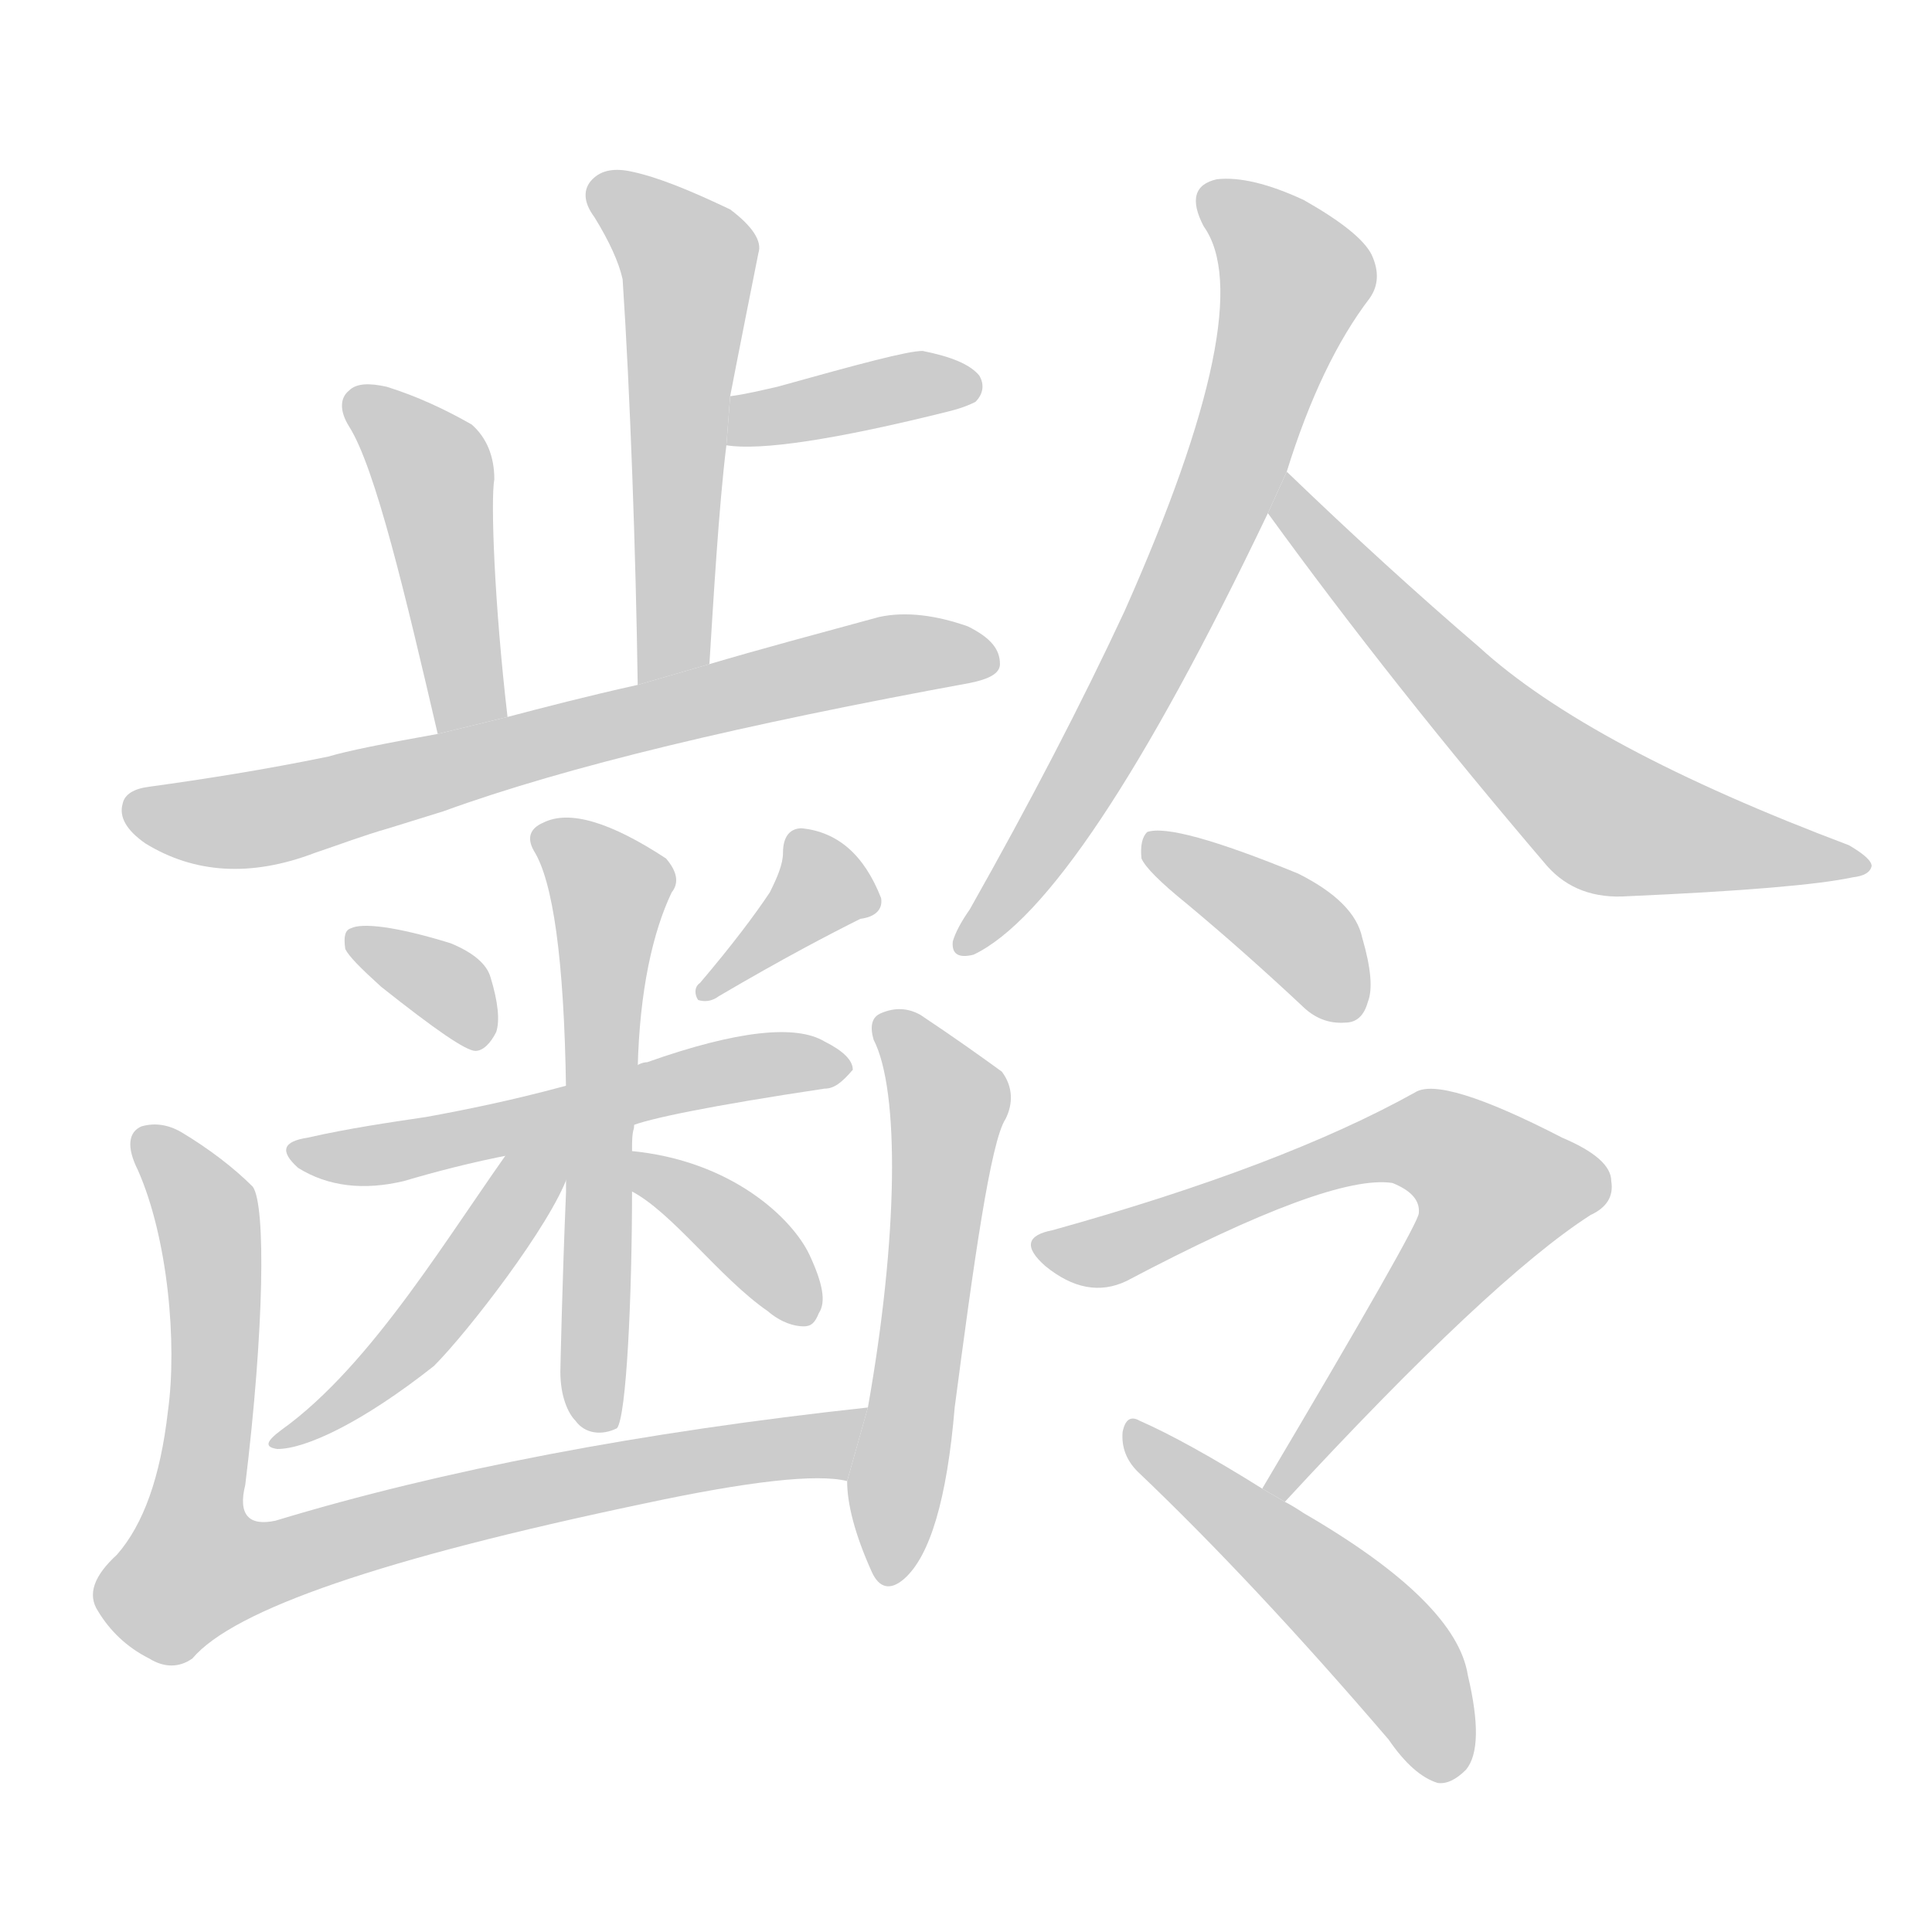
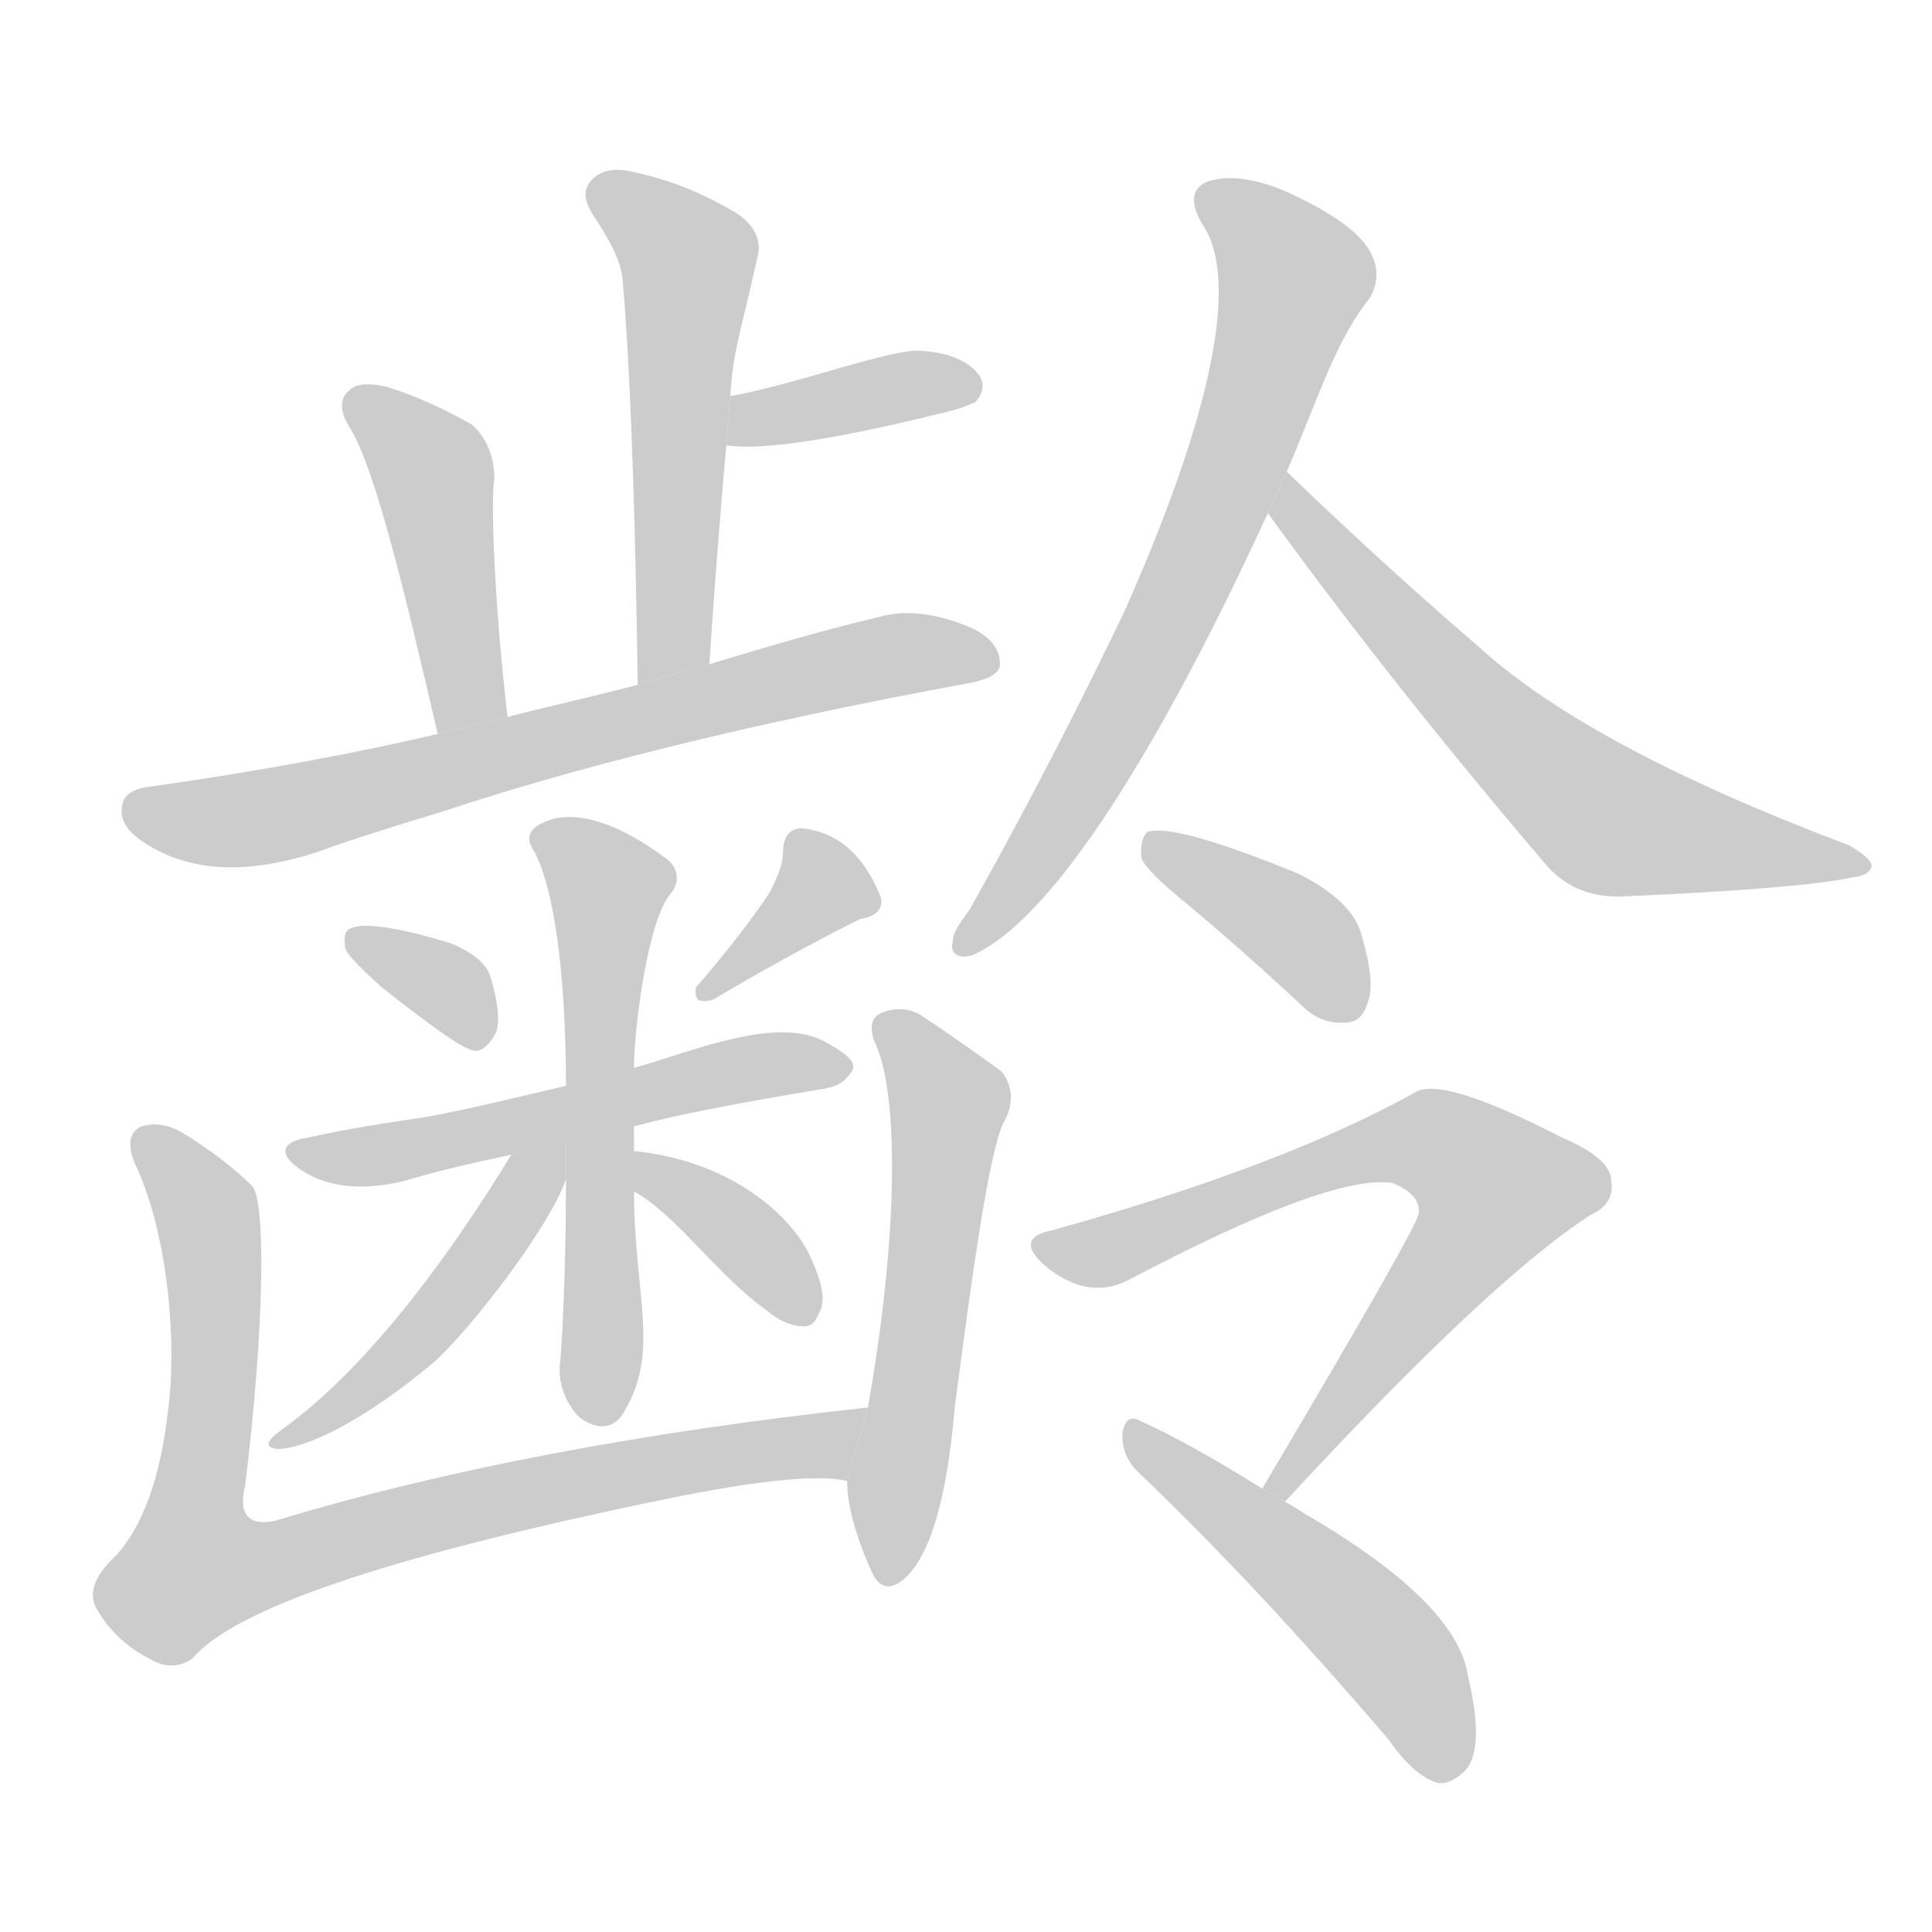
<svg xmlns="http://www.w3.org/2000/svg" xmlns:xlink="http://www.w3.org/1999/xlink" id="z40802" class="acjk" version="1.1" viewBox="0 0 1024 1024">
  <style>

@keyframes z40802k {
	from {
		stroke:#c00;
		stroke-dashoffset:3334;
	}
	75% {
		stroke:#c00;
		stroke-dashoffset:0;
	}
	to {
		stroke:#000;
	}
}
#z40802 path[clip-path] {
	animation:z40802k 1s linear both;
	stroke-dasharray:3334;
	stroke-width:128;
	stroke-linecap:round;
	fill:none;
}
#z40802 path[clip-path="url(#z40802c1)"] {animation-delay:1s;}
#z40802 path[clip-path="url(#z40802c2)"] {animation-delay:2s;}
#z40802 path[clip-path="url(#z40802c3)"] {animation-delay:3s;}
#z40802 path[clip-path="url(#z40802c4)"] {animation-delay:4s;}
#z40802 path[clip-path="url(#z40802c5)"] {animation-delay:5s;}
#z40802 path[clip-path="url(#z40802c6)"] {animation-delay:6s;}
#z40802 path[clip-path="url(#z40802c7)"] {animation-delay:7s;}
#z40802 path[clip-path="url(#z40802c8)"] {animation-delay:8s;}
#z40802 path[clip-path="url(#z40802c9)"] {animation-delay:9s;}
#z40802 path[clip-path="url(#z40802c10)"] {animation-delay:10s;}
#z40802 path[clip-path="url(#z40802c11)"] {animation-delay:11s;}
#z40802 path[clip-path="url(#z40802c12)"] {animation-delay:12s;}
#z40802 path[clip-path="url(#z40802c13)"] {animation-delay:13s;}
#z40802 path[clip-path="url(#z40802c14)"] {animation-delay:14s;}
#z40802 path[clip-path="url(#z40802c15)"] {animation-delay:15s;}
#z40802 path[clip-path="url(#z40802c16)"] {animation-delay:16s;}
#z40802 path[clip-path="url(#z40802c17)"] {animation-delay:17s;}
#z40802 path {fill:#ccc;}

</style>
-   <path id="z40802d1" d="M376 352C378 320 381 268 385 236L387 210C387 210 392 184 402 134C404 128 399 120 387 111C366 101 349 94 335 91C326 89 319 90 314 95C309 100 309 107 315 115C323 128 328 139 330 148C334 208 337 293 338 363 Z" />
-   <path id="z40802d2" d="M385 236C403 239 443 233 503 218C511 216 515 214 517 213C521 209 522 204 519 199C514 193 504 189 489 186C481 186 455 193 412 205C403 207 395 209 387 210 Z" />
+   <path id="z40802d1" d="M376 352C378 320 382 268 385 236L387 210C389 184 391 183 402 134C403 127 400 118 387 111C366 99 349 94 335 91C326 89 319 90 314 95C309 100 309 106 315 115C323 127 329 138 330 148C335 207 337 293 338 363 Z" />
+   <path id="z40802d2" d="M385 236C403 239 443 233 503 218C511 216 515 214 517 213C521 209 522 203 519 199C514 192 504 187 489 186C474 184 425 203 387 210 Z" />
  <path id="z40802d3" d="M269 380C262 320 260 265 262 254C262 242 258 232 250 225C236 217 221 210 205 205C196 203 189 203 185 207C180 211 180 218 185 226C199 248 215 316 232 389 Z" />
-   <path id="z40802d4" d="M235 430C301 406 394 384 514 362C524 360 530 357 530 352C530 344 525 338 513 332C496 326 480 324 466 327C433 336 403 344 376 352L338 363C311 369 288 375 269 380L232 389C204 394 184 398 174 401C140 408 108 413 79 417C71 418 66 421 65 426C63 433 67 440 77 447C103 463 133 465 167 452C179 448 192 443 206 439 Z" />
+   <path id="z40802d4" d="M235 430C301 408 394 384 514 362C524 360 530 357 530 352C530 344 525 337 513 332C496 325 479 323 466 327C432 335 403 344 376 352L338 363C311 370 288 375 269 380L232 389C173 403 108 413 79 417C71 418 66 421 65 426C63 433 66 440 77 447C102 463 132 463 167 452C189 444 212 437 235 430 Z" />
  <path id="z40802d5" d="M202 523C231 546 247 557 252 557C256 557 260 553 263 547C265 541 264 531 260 518C258 511 251 505 239 500C210 491 192 489 186 492C183 493 182 496 183 503C185 507 191 513 202 523 Z" />
  <path id="z40802d6" d="M408 473C400 485 388 501 371 521C368 523 368 527 370 530C373 531 377 531 381 528C415 508 440 495 456 487C464 486 468 482 467 476C458 453 444 441 425 439C419 439 415 443 415 452C415 458 412 465 408 473 Z" />
-   <path id="z40802d7" d="M334 597C343 593 377 586 437 577C442 577 446 574 452 567C452 562 447 557 437 552C422 543 391 546 343 563C341 563 338 564 336 566L298 576C272 583 248 588 226 592C206 595 185 598 163 603C150 605 148 610 158 619C174 629 193 631 214 626C231 621 250 616 271 612 Z" />
-   <path id="z40802d8" d="M300 632C298 679 297 726 297 727C297 740 301 749 305 753C310 760 319 761 327 757C332 751 335 688 335 630L335 609C335 605 335 601 336 598L338 566C339 525 346 494 356 473C360 468 359 462 353 455C324 436 302 429 288 436C281 439 279 444 283 451C293 467 299 508 300 577 Z" />
-   <path id="z40802d9" d="M274 604C239 652 198 723 149 758C141 764 140 767 147 768C162 768 192 754 230 724C248 706 292 649 301 623L301 597 Z" />
-   <path id="z40802d10" d="M334 631C356 642 381 677 407 695C414 701 421 703 426 703C430 703 432 701 434 696C438 690 436 680 429 665C420 646 388 615 334 610 Z" />
+   <path id="z40802d7" d="M336 597C358 591 389 585 437 577C442 576 447 575 452 567C454 562 446 557 437 552C411 538 365 558 336 566L298 576C272 582 248 588 226 592C206 595 185 598 163 603C150 605 147 611 158 619C173 630 193 631 214 626C231 621 243 618 271 612 Z" />
+   <path id="z40802d8" d="M300 625C300 672 298 709 297 721C295 734 301 744 305 749C310 755 322 760 329 751C351 718 336 688 336 630L336 609L336 597L336 566C336 547 343 487 356 473C360 468 360 460 353 455C325 434 302 429 288 436C281 439 278 444 283 451C292 467 300 508 300 577 Z" />
+   <path id="z40802d9" d="M271 612C243 658 198 723 149 758C141 764 140 767 147 768C162 768 193 753 230 722C249 705 291 651 300 625L300 605 Z" />
+   <path id="z40802d10" d="M335 631C357 642 381 677 407 695C414 701 421 703 426 703C430 703 432 701 434 696C438 690 436 680 429 665C420 646 389 615 335 610 Z" />
  <path id="z40802d11" d="M460 746C340 759 235 779 146 806C132 809 126 803 130 787C140 705 141 639 134 629C124 619 111 609 96 600C89 596 82 595 75 597C68 600 67 608 73 620C89 656 94 712 89 748C85 783 76 808 62 824C50 835 46 845 52 854C58 864 67 873 79 879C87 884 95 884 102 879C124 853 203 826 341 797C397 785 433 781 449 785 Z" />
  <path id="z40802d12" d="M449 785C449 797 453 813 462 833C466 842 472 843 479 837C493 825 502 794 506 746C516 670 525 605 533 593C537 585 537 576 531 568C520 560 506 550 488 538C481 534 474 534 467 537C462 539 461 544 463 551C477 578 476 656 460 746 Z" />
-   <path id="z40802d13" d="M682 250Q700 192 726 158Q733 148 727 135Q721 123 691 106Q663 93 645 95Q627 99 638 120Q668 162 596 324Q562 397 514 482Q507 492 505 499Q504 509 516 506Q573 479 672 272L682 250 Z" />
+   <path id="z40802d13" d="M682 250C698 213 708 180 726 158C730 151 731 143 727 135C723 126 711 116 691 106C672 96 656 93 645 95C632 97 629 106 638 120C656 148 644 216 596 324C573 372 546 425 514 482C509 489 505 494 505 499C503 505 508 509 516 506C554 489 608 411 672 272 Z" />
  <path id="z40802d14" d="M672 272Q738 363 820 459Q836 477 863 475Q954 471 982 465Q991 464 992 459Q992 455 980 448Q842 396 784 343Q735 301 682 250L672 272 Z" />
  <path id="z40802d15" d="M629 479Q659 504 690 533Q700 543 713 542Q722 542 725 531Q729 521 722 497Q718 478 688 463Q622 436 608 441Q604 445 605 455Q608 462 629 479 Z" />
  <path id="z40802d16" d="M681 796Q790 678 843 644Q856 638 854 626Q854 614 828 603Q764 570 750 579Q680 618 558 652Q537 656 554 671Q576 689 597 679Q705 622 738 627Q753 633 752 643Q752 649 669 789L681 796 Z" />
  <path id="z40802d17" d="M669 789Q629 764 604 753Q597 749 595 759Q594 771 603 780Q664 838 736 922Q749 941 762 945Q769 946 777 938Q787 926 778 888Q772 849 691 802Q685 798 681 796L669 789 Z" />
  <defs>
    <clipPath id="z40802c1">
      <use xlink:href="#z40802d1" />
    </clipPath>
    <clipPath id="z40802c2">
      <use xlink:href="#z40802d2" />
    </clipPath>
    <clipPath id="z40802c3">
      <use xlink:href="#z40802d3" />
    </clipPath>
    <clipPath id="z40802c4">
      <use xlink:href="#z40802d4" />
    </clipPath>
    <clipPath id="z40802c5">
      <use xlink:href="#z40802d5" />
    </clipPath>
    <clipPath id="z40802c6">
      <use xlink:href="#z40802d6" />
    </clipPath>
    <clipPath id="z40802c7">
      <use xlink:href="#z40802d7" />
    </clipPath>
    <clipPath id="z40802c8">
      <use xlink:href="#z40802d8" />
    </clipPath>
    <clipPath id="z40802c9">
      <use xlink:href="#z40802d9" />
    </clipPath>
    <clipPath id="z40802c10">
      <use xlink:href="#z40802d10" />
    </clipPath>
    <clipPath id="z40802c11">
      <use xlink:href="#z40802d11" />
    </clipPath>
    <clipPath id="z40802c12">
      <use xlink:href="#z40802d12" />
    </clipPath>
    <clipPath id="z40802c13">
      <use xlink:href="#z40802d13" />
    </clipPath>
    <clipPath id="z40802c14">
      <use xlink:href="#z40802d14" />
    </clipPath>
    <clipPath id="z40802c15">
      <use xlink:href="#z40802d15" />
    </clipPath>
    <clipPath id="z40802c16">
      <use xlink:href="#z40802d16" />
    </clipPath>
    <clipPath id="z40802c17">
      <use xlink:href="#z40802d17" />
    </clipPath>
  </defs>
  <path pathLength="3333" clip-path="url(#z40802c1)" d="M319 99L366 142L354 357" />
  <path pathLength="3333" clip-path="url(#z40802c2)" d="M391 229L512 202" />
  <path pathLength="3333" clip-path="url(#z40802c3)" d="M187 212L229 250L254 383" />
  <path pathLength="3333" clip-path="url(#z40802c4)" d="M69 428L146 432L525 345" />
  <path pathLength="3333" clip-path="url(#z40802c5)" d="M192 499L255 550" />
  <path pathLength="3333" clip-path="url(#z40802c6)" d="M426 444L435 480L376 525" />
  <path pathLength="3333" clip-path="url(#z40802c7)" d="M159 610L446 567" />
  <path pathLength="3333" clip-path="url(#z40802c8)" d="M288 441L325 476L312 753" />
  <path pathLength="3333" clip-path="url(#z40802c9)" d="M294 606L223 707L152 762" />
  <path pathLength="3333" clip-path="url(#z40802c10)" d="M341 621L426 696" />
  <path pathLength="3333" clip-path="url(#z40802c11)" d="M77 602L110 644L90 825L104 841L455 755" />
  <path pathLength="3333" clip-path="url(#z40802c12)" d="M471 540L503 584L474 836" />
  <path pathLength="3333" clip-path="url(#z40802c13)" d="M640 100L688 150L620 327L511 497" />
  <path pathLength="3333" clip-path="url(#z40802c14)" d="M681 260L849 433L984 457" />
  <path pathLength="3333" clip-path="url(#z40802c15)" d="M612 449L684 491L713 538" />
  <path pathLength="3333" clip-path="url(#z40802c16)" d="M554 658L749 602L788 619L802 640L678 790" />
  <path pathLength="3333" clip-path="url(#z40802c17)" d="M602 761L735 873L768 940" />
</svg>
